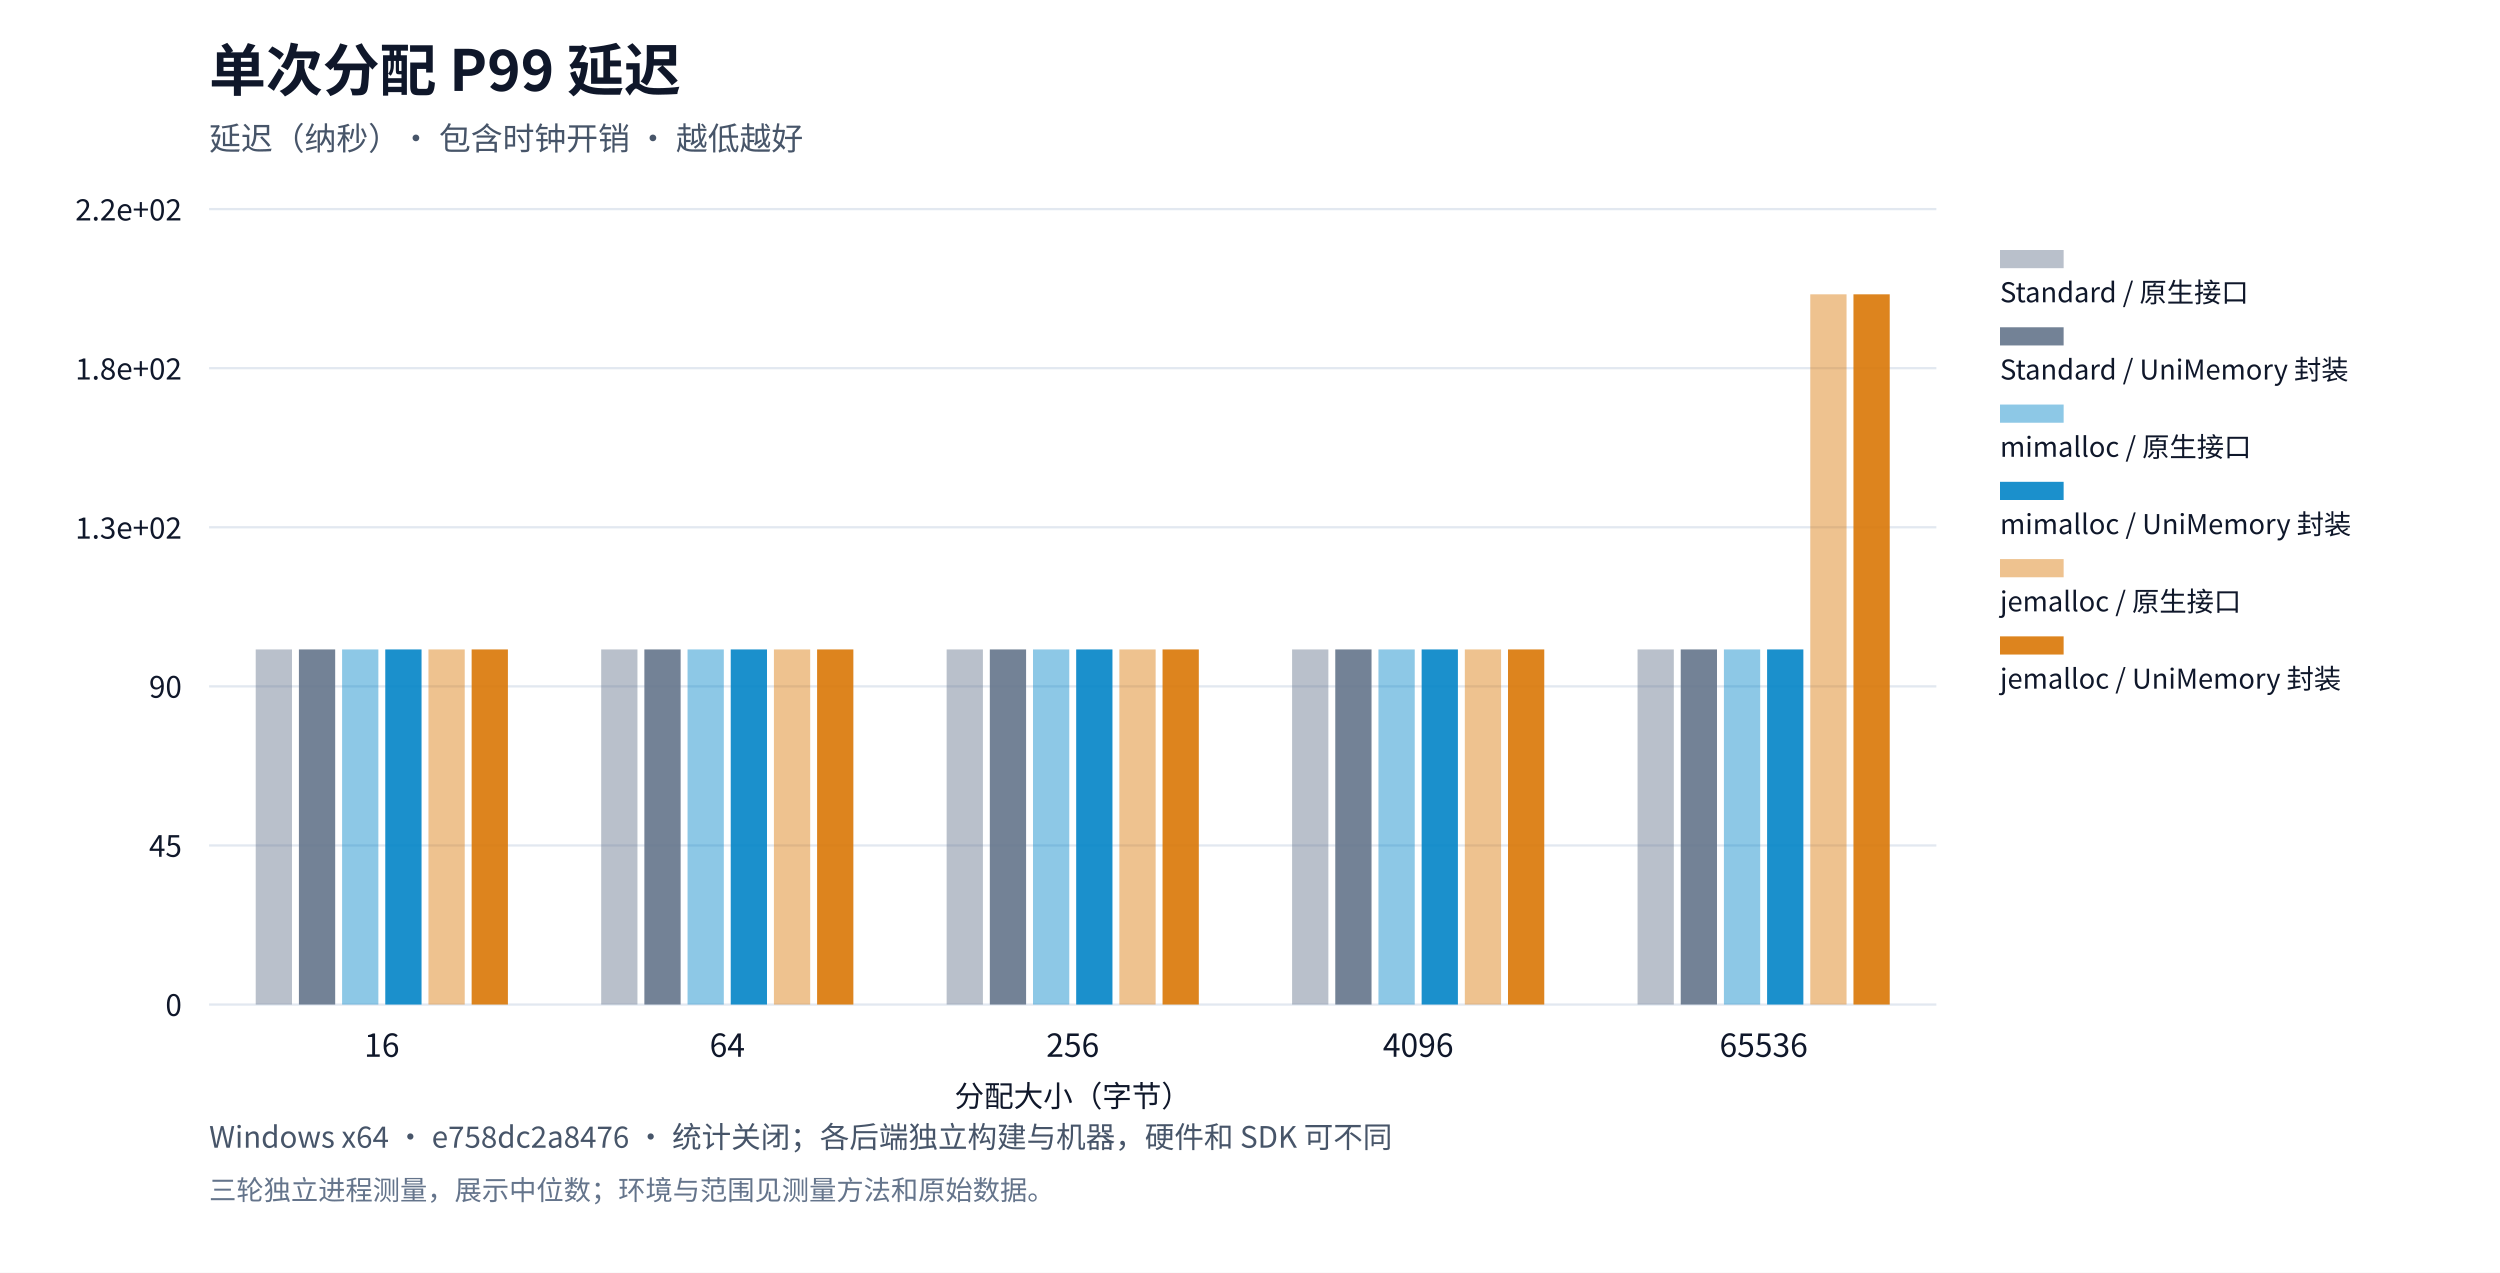
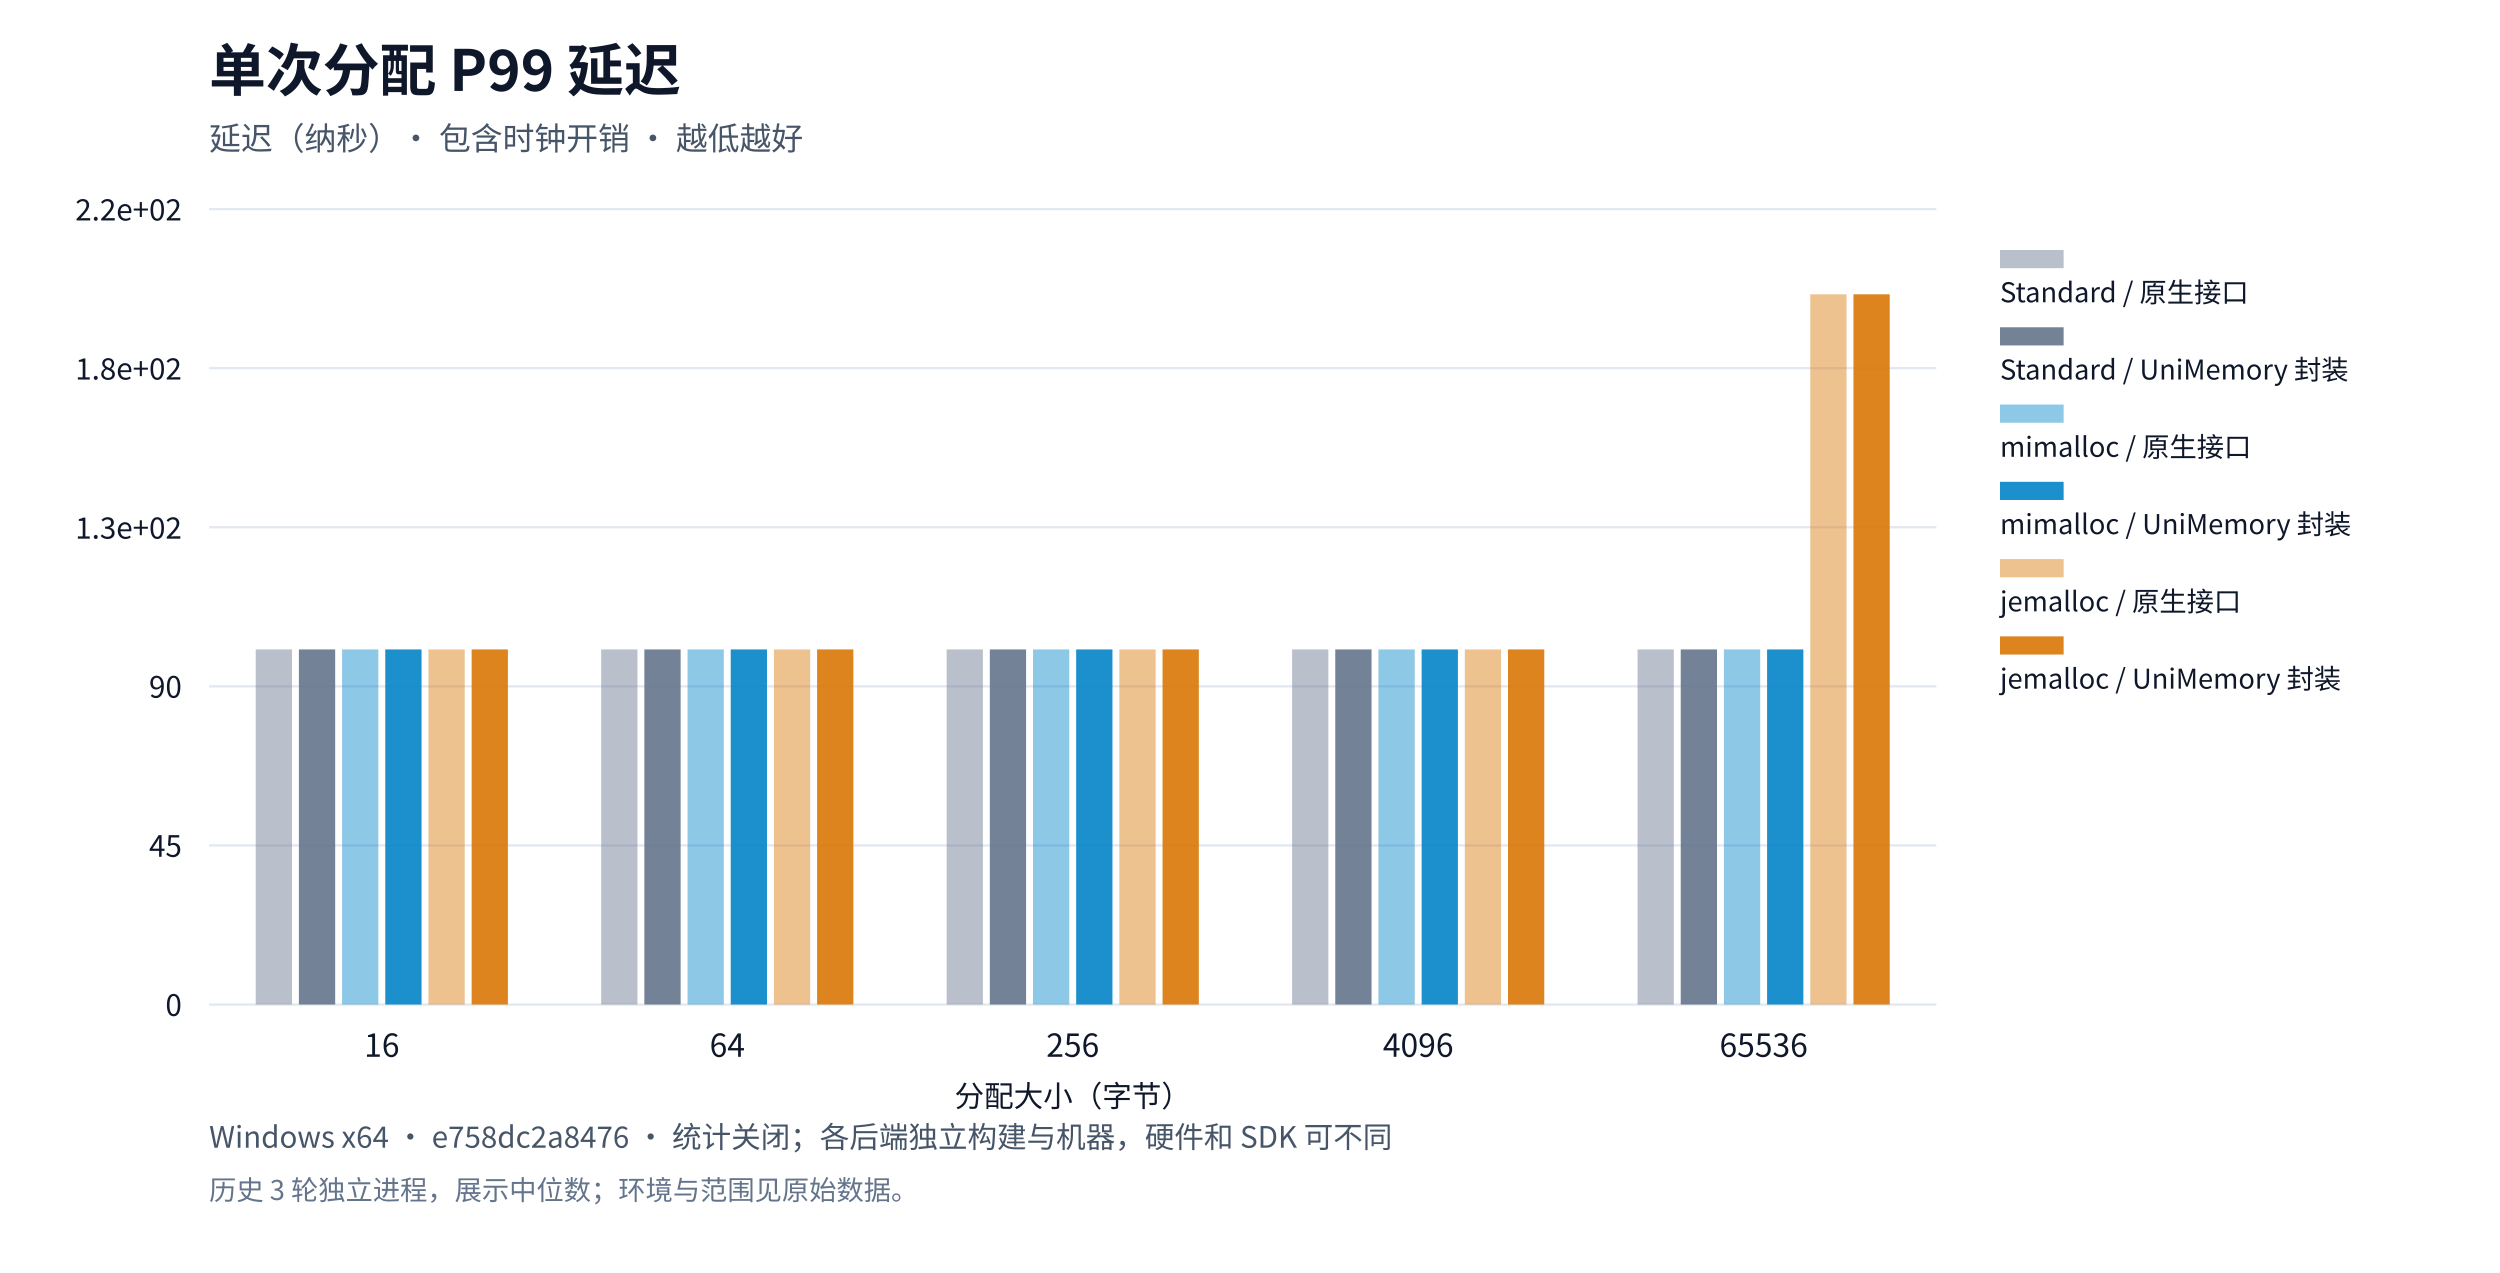
<svg xmlns="http://www.w3.org/2000/svg" xml:lang="zh-CN" viewBox="0 0 1100 560" role="img">
  <rect width="1100" height="560" fill="#ffffff" />
  <g font-family="system-ui,Segoe UI,Microsoft YaHei,PingFang SC,Noto Sans CJK SC,sans-serif" fill="#0f172a">
    <text x="92" y="40" font-size="25" font-weight="650">单次分配 P99 延迟</text>
    <text x="92" y="66" font-size="14" fill="#475569">延迟（纳秒）· 包含时钟开销 · 越低越好</text>
    <defs>
      <pattern id="standard-basic" width="6" height="6" patternUnits="userSpaceOnUse">
        <rect width="6" height="6" fill="#64748b" />
        <path d="M0,6L6,0" stroke="#ffffff" stroke-opacity="0.6" stroke-width="1.2" />
      </pattern>
      <pattern id="mimalloc-basic" width="6" height="6" patternUnits="userSpaceOnUse">
        <rect width="6" height="6" fill="#0284c7" />
        <path d="M0,6L6,0" stroke="#ffffff" stroke-opacity="0.6" stroke-width="1.2" />
      </pattern>
      <pattern id="jemalloc-basic" width="6" height="6" patternUnits="userSpaceOnUse">
        <rect width="6" height="6" fill="#d97706" />
        <path d="M0,6L6,0" stroke="#ffffff" stroke-opacity="0.6" stroke-width="1.2" />
      </pattern>
    </defs>
    <path d="M92,442.0h760" stroke="#e2e8f0" />
    <text x="80" y="447.0" text-anchor="end" font-size="13">0</text>
    <path d="M92,372.0h760" stroke="#e2e8f0" />
    <text x="80" y="377.0" text-anchor="end" font-size="13">45</text>
    <path d="M92,302.0h760" stroke="#e2e8f0" />
    <text x="80" y="307.0" text-anchor="end" font-size="13">90</text>
    <path d="M92,232.0h760" stroke="#e2e8f0" />
    <text x="80" y="237.0" text-anchor="end" font-size="13">1.3e+02</text>
    <path d="M92,162.0h760" stroke="#e2e8f0" />
    <text x="80" y="167.0" text-anchor="end" font-size="13">1.8e+02</text>
    <path d="M92,92.0h760" stroke="#e2e8f0" />
    <text x="80" y="97.0" text-anchor="end" font-size="13">2.2e+02</text>
    <text x="168.0" y="465" text-anchor="middle" font-size="14">16</text>
    <text x="320.0" y="465" text-anchor="middle" font-size="14">64</text>
    <text x="472.0" y="465" text-anchor="middle" font-size="14">256</text>
    <text x="624.0" y="465" text-anchor="middle" font-size="14">4096</text>
    <text x="776.0" y="465" text-anchor="middle" font-size="14">65536</text>
    <rect data-path="native" x="112.52" y="285.75" width="15.96" height="156.25" fill="#64748b" opacity="0.45" />
    <rect data-path="native" x="264.52" y="285.75" width="15.96" height="156.25" fill="#64748b" opacity="0.45" />
    <rect data-path="native" x="416.52" y="285.75" width="15.96" height="156.25" fill="#64748b" opacity="0.45" />
    <rect data-path="native" x="568.52" y="285.75" width="15.96" height="156.25" fill="#64748b" opacity="0.45" />
    <rect data-path="native" x="720.52" y="285.75" width="15.96" height="156.25" fill="#64748b" opacity="0.45" />
    <rect data-path="native" x="880" y="110" width="28" height="8" fill="#64748b" opacity="0.45" />
    <text x="880" y="133" font-size="12">Standard / 原生接口</text>
    <rect data-path="disabled" x="131.52" y="285.75" width="15.96" height="156.25" fill="#64748b" opacity="0.9" />
    <rect data-path="disabled" x="283.52" y="285.75" width="15.96" height="156.25" fill="#64748b" opacity="0.9" />
    <rect data-path="disabled" x="435.52" y="285.75" width="15.96" height="156.25" fill="#64748b" opacity="0.9" />
    <rect data-path="disabled" x="587.52" y="285.75" width="15.96" height="156.25" fill="#64748b" opacity="0.9" />
    <rect data-path="disabled" x="739.52" y="285.75" width="15.96" height="156.25" fill="#64748b" opacity="0.9" />
    <rect data-path="disabled" x="880" y="144" width="28" height="8" fill="#64748b" opacity="0.9" />
    <text x="880" y="167" font-size="12">Standard / UniMemory 封装</text>
    <rect data-path="native" x="150.52" y="285.75" width="15.96" height="156.25" fill="#0284c7" opacity="0.45" />
    <rect data-path="native" x="302.52" y="285.75" width="15.96" height="156.25" fill="#0284c7" opacity="0.45" />
    <rect data-path="native" x="454.52" y="285.75" width="15.96" height="156.25" fill="#0284c7" opacity="0.45" />
    <rect data-path="native" x="606.52" y="285.75" width="15.96" height="156.25" fill="#0284c7" opacity="0.45" />
    <rect data-path="native" x="758.52" y="285.75" width="15.96" height="156.25" fill="#0284c7" opacity="0.45" />
    <rect data-path="native" x="880" y="178" width="28" height="8" fill="#0284c7" opacity="0.45" />
    <text x="880" y="201" font-size="12">mimalloc / 原生接口</text>
    <rect data-path="disabled" x="169.52" y="285.75" width="15.96" height="156.25" fill="#0284c7" opacity="0.9" />
    <rect data-path="disabled" x="321.52" y="285.75" width="15.96" height="156.25" fill="#0284c7" opacity="0.9" />
    <rect data-path="disabled" x="473.52" y="285.75" width="15.96" height="156.25" fill="#0284c7" opacity="0.9" />
    <rect data-path="disabled" x="625.52" y="285.75" width="15.96" height="156.25" fill="#0284c7" opacity="0.9" />
    <rect data-path="disabled" x="777.52" y="285.75" width="15.96" height="156.25" fill="#0284c7" opacity="0.9" />
    <rect data-path="disabled" x="880" y="212" width="28" height="8" fill="#0284c7" opacity="0.9" />
    <text x="880" y="235" font-size="12">mimalloc / UniMemory 封装</text>
    <rect data-path="native" x="188.52" y="285.75" width="15.96" height="156.25" fill="#d97706" opacity="0.45" />
    <rect data-path="native" x="340.52" y="285.75" width="15.96" height="156.25" fill="#d97706" opacity="0.45" />
    <rect data-path="native" x="492.52" y="285.75" width="15.96" height="156.25" fill="#d97706" opacity="0.45" />
    <rect data-path="native" x="644.52" y="285.75" width="15.96" height="156.25" fill="#d97706" opacity="0.45" />
    <rect data-path="native" x="796.52" y="129.5" width="15.96" height="312.5" fill="#d97706" opacity="0.45" />
    <rect data-path="native" x="880" y="246" width="28" height="8" fill="#d97706" opacity="0.45" />
    <text x="880" y="269" font-size="12">jemalloc / 原生接口</text>
    <rect data-path="disabled" x="207.52" y="285.75" width="15.96" height="156.25" fill="#d97706" opacity="0.9" />
    <rect data-path="disabled" x="359.52" y="285.75" width="15.96" height="156.25" fill="#d97706" opacity="0.9" />
    <rect data-path="disabled" x="511.52" y="285.75" width="15.96" height="156.25" fill="#d97706" opacity="0.9" />
    <rect data-path="disabled" x="663.52" y="285.75" width="15.96" height="156.25" fill="#d97706" opacity="0.9" />
    <rect data-path="disabled" x="815.52" y="129.5" width="15.96" height="312.5" fill="#d97706" opacity="0.9" />
    <rect data-path="disabled" x="880" y="280" width="28" height="8" fill="#d97706" opacity="0.9" />
    <text x="880" y="303" font-size="12">jemalloc / UniMemory 封装</text>
    <text x="472" y="487" text-anchor="middle" font-size="13">分配大小（字节）</text>
    <text x="92" y="505" font-size="13" fill="#475569">Windows x64 · e758dc2a8476 · 统计关闭；各后端独立构建与机器，硬件和 SDK 可不同</text>
-     <text x="92" y="528" font-size="12" fill="#64748b">三轮独立进程测量，展示中位数；环境与范围见测量方法和原始数据。</text>
+     <text x="92" y="528" font-size="12" fill="#64748b">历史 3 轮独立进程，展示中位数；环境与范围见原始数据。</text>
  </g>
</svg>
